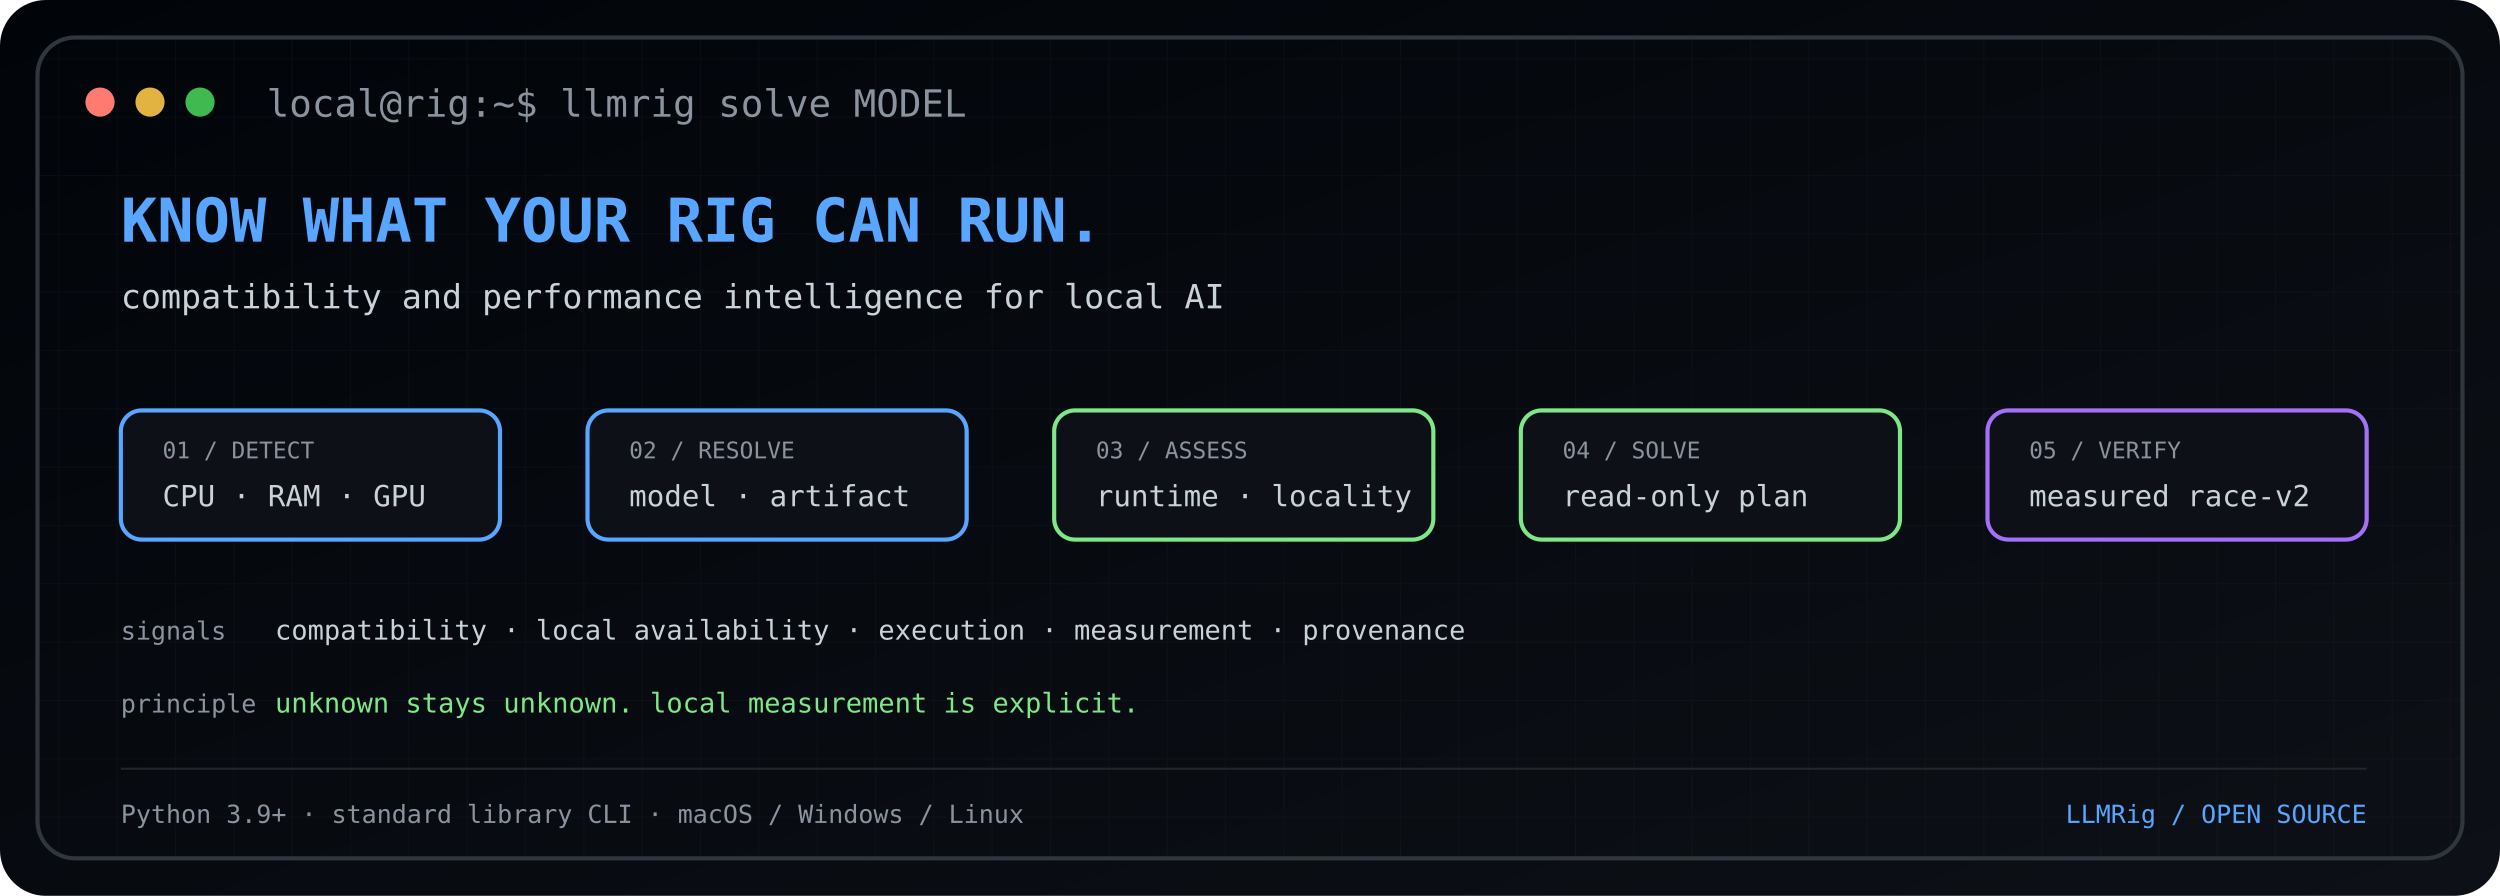
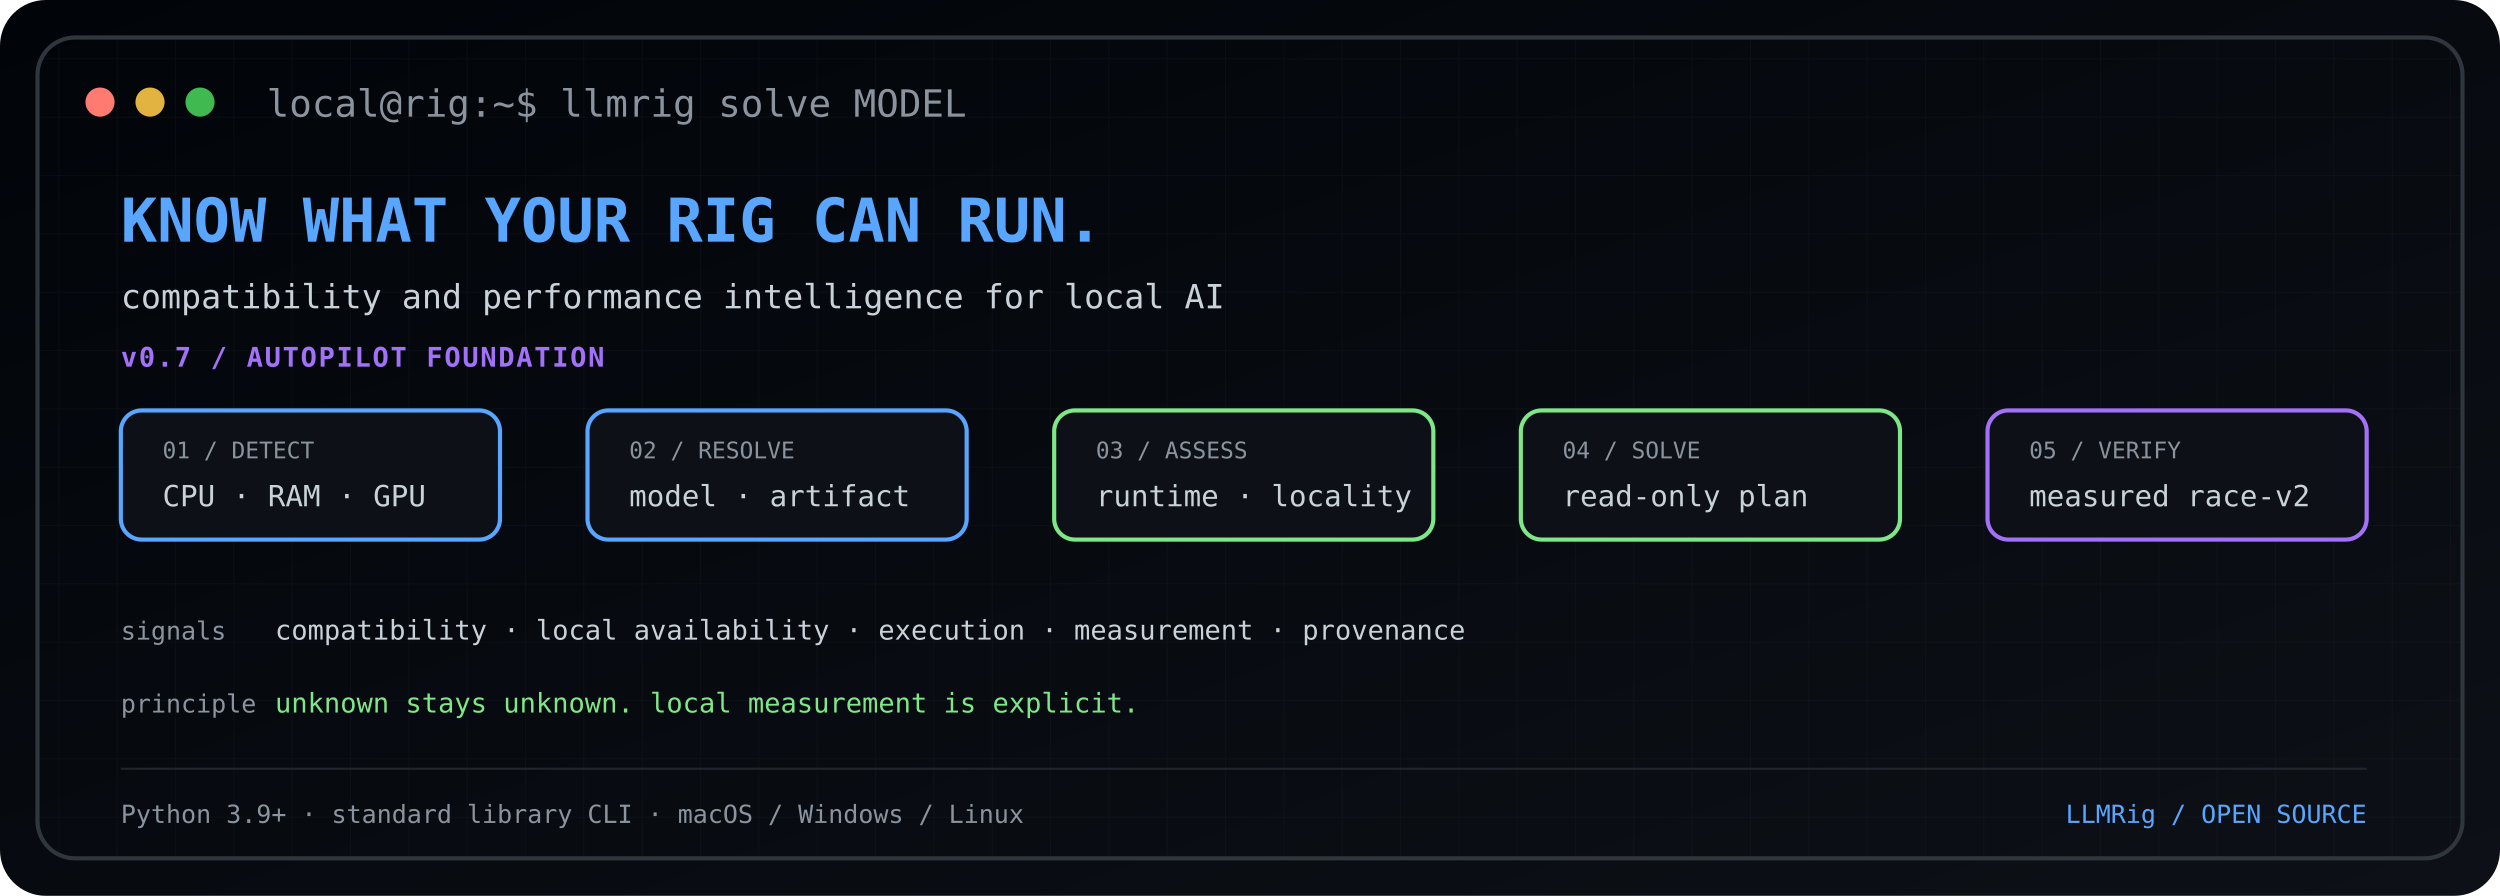
<svg xmlns="http://www.w3.org/2000/svg" width="1200" height="430" viewBox="0 0 1200 430" role="img" aria-labelledby="title desc">
  <defs>
    <linearGradient id="bg" x1="0" y1="0" x2="1" y2="1">
      <stop offset="0" stop-color="#010409" />
      <stop offset="1" stop-color="#0d1117" />
    </linearGradient>
    <linearGradient id="rail" x1="0" y1="0" x2="1" y2="0">
      <stop offset="0" stop-color="#58a6ff" />
      <stop offset=".52" stop-color="#7ee787" />
      <stop offset="1" stop-color="#a371f7" />
    </linearGradient>
    <pattern id="grid" width="28" height="28" patternUnits="userSpaceOnUse">
      <path d="M 28 0 L 0 0 0 28" fill="none" stroke="#21262d" stroke-width="1" opacity=".22" />
    </pattern>
  </defs>
  <rect width="1200" height="430" rx="22" fill="url(#bg)" />
  <rect x="18" y="18" width="1164" height="394" rx="18" fill="url(#grid)" stroke="#30363d" stroke-width="2" />
  <circle cx="48" cy="49" r="7" fill="#ff7b72" />
  <circle cx="72" cy="49" r="7" fill="#e3b341" />
  <circle cx="96" cy="49" r="7" fill="#3fb950" />
  <text x="128" y="56" fill="#8b949e" font-family="ui-monospace,SFMono-Regular,Menlo,Consolas,monospace" font-size="18">
  local@rig:~$ llmrig solve MODEL
</text>
  <text x="58" y="116" fill="#58a6ff" font-family="ui-monospace,SFMono-Regular,Menlo,Consolas,monospace" font-size="29" font-weight="700">
  KNOW WHAT YOUR RIG CAN RUN.
</text>
  <text x="58" y="148" fill="#c9d1d9" font-family="ui-monospace,SFMono-Regular,Menlo,Consolas,monospace" font-size="16">
  compatibility and performance intelligence for local AI
+ </text>
+   <text x="58" y="176" fill="#a371f7" font-family="ui-monospace,SFMono-Regular,Menlo,Consolas,monospace" font-size="13" font-weight="700" letter-spacing=".8">
+   v0.7 / AUTOPILOT FOUNDATION
</text>
  <line x1="94" y1="228" x2="1090" y2="228" stroke="url(#rail)" stroke-width="3" opacity=".75" />
  <g font-family="ui-monospace,SFMono-Regular,Menlo,Consolas,monospace">
    <g>
      <rect x="58" y="197" width="182" height="62" rx="10" fill="#0d1117" stroke="#58a6ff" stroke-width="2" />
      <text x="78" y="220" fill="#8b949e" font-size="11">01 / DETECT</text>
      <text x="78" y="243" fill="#c9d1d9" font-size="14">CPU · RAM · GPU</text>
    </g>
    <g>
      <rect x="282" y="197" width="182" height="62" rx="10" fill="#0d1117" stroke="#58a6ff" stroke-width="2" />
      <text x="302" y="220" fill="#8b949e" font-size="11">02 / RESOLVE</text>
      <text x="302" y="243" fill="#c9d1d9" font-size="14">model · artifact</text>
    </g>
    <g>
      <rect x="506" y="197" width="182" height="62" rx="10" fill="#0d1117" stroke="#7ee787" stroke-width="2" />
      <text x="526" y="220" fill="#8b949e" font-size="11">03 / ASSESS</text>
      <text x="526" y="243" fill="#c9d1d9" font-size="14">runtime · locality</text>
    </g>
    <g>
      <rect x="730" y="197" width="182" height="62" rx="10" fill="#0d1117" stroke="#7ee787" stroke-width="2" />
      <text x="750" y="220" fill="#8b949e" font-size="11">04 / SOLVE</text>
      <text x="750" y="243" fill="#c9d1d9" font-size="14">read-only plan</text>
    </g>
    <g>
      <rect x="954" y="197" width="182" height="62" rx="10" fill="#0d1117" stroke="#a371f7" stroke-width="2" />
      <text x="974" y="220" fill="#8b949e" font-size="11">05 / VERIFY</text>
      <text x="974" y="243" fill="#c9d1d9" font-size="14">measured race-v2</text>
    </g>
    <text x="58" y="307" fill="#8b949e" font-size="12">signals</text>
    <text x="132" y="307" fill="#c9d1d9" font-size="13">compatibility · local availability · execution · measurement · provenance</text>
    <text x="58" y="342" fill="#8b949e" font-size="12">principle</text>
    <text x="132" y="342" fill="#7ee787" font-size="13">unknown stays unknown. local measurement is explicit.</text>
    <line x1="58" y1="369" x2="1136" y2="369" stroke="#21262d" />
    <text x="58" y="395" fill="#8b949e" font-size="12">Python 3.9+ · standard library CLI · macOS / Windows / Linux</text>
    <text x="1136" y="395" text-anchor="end" fill="#58a6ff" font-size="12">LLMRig / OPEN SOURCE</text>
  </g>
</svg>
